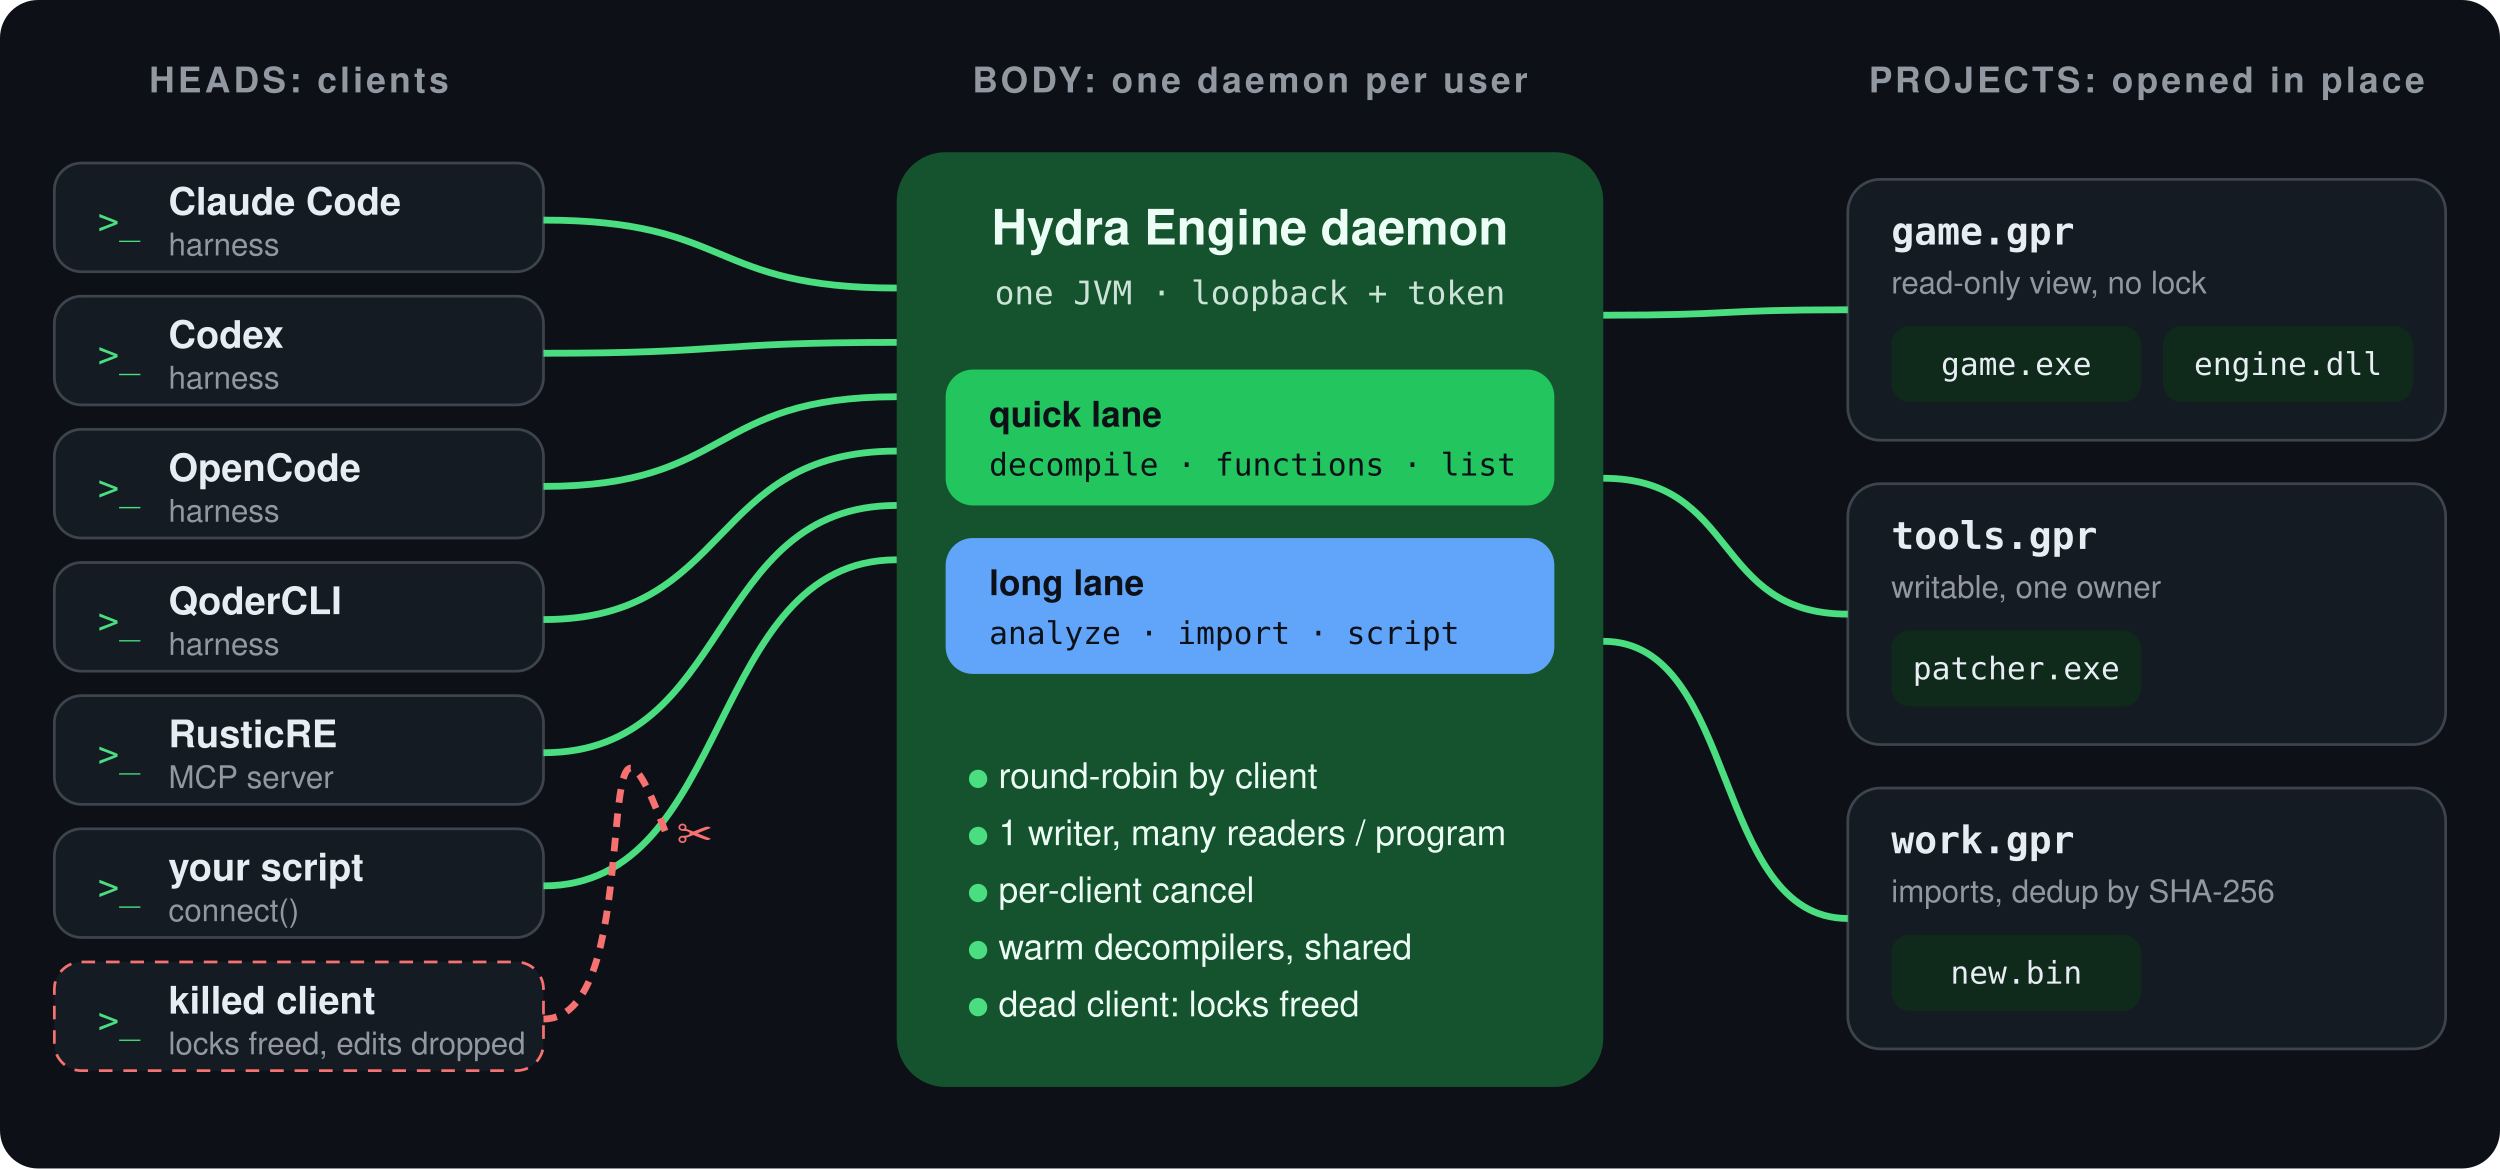
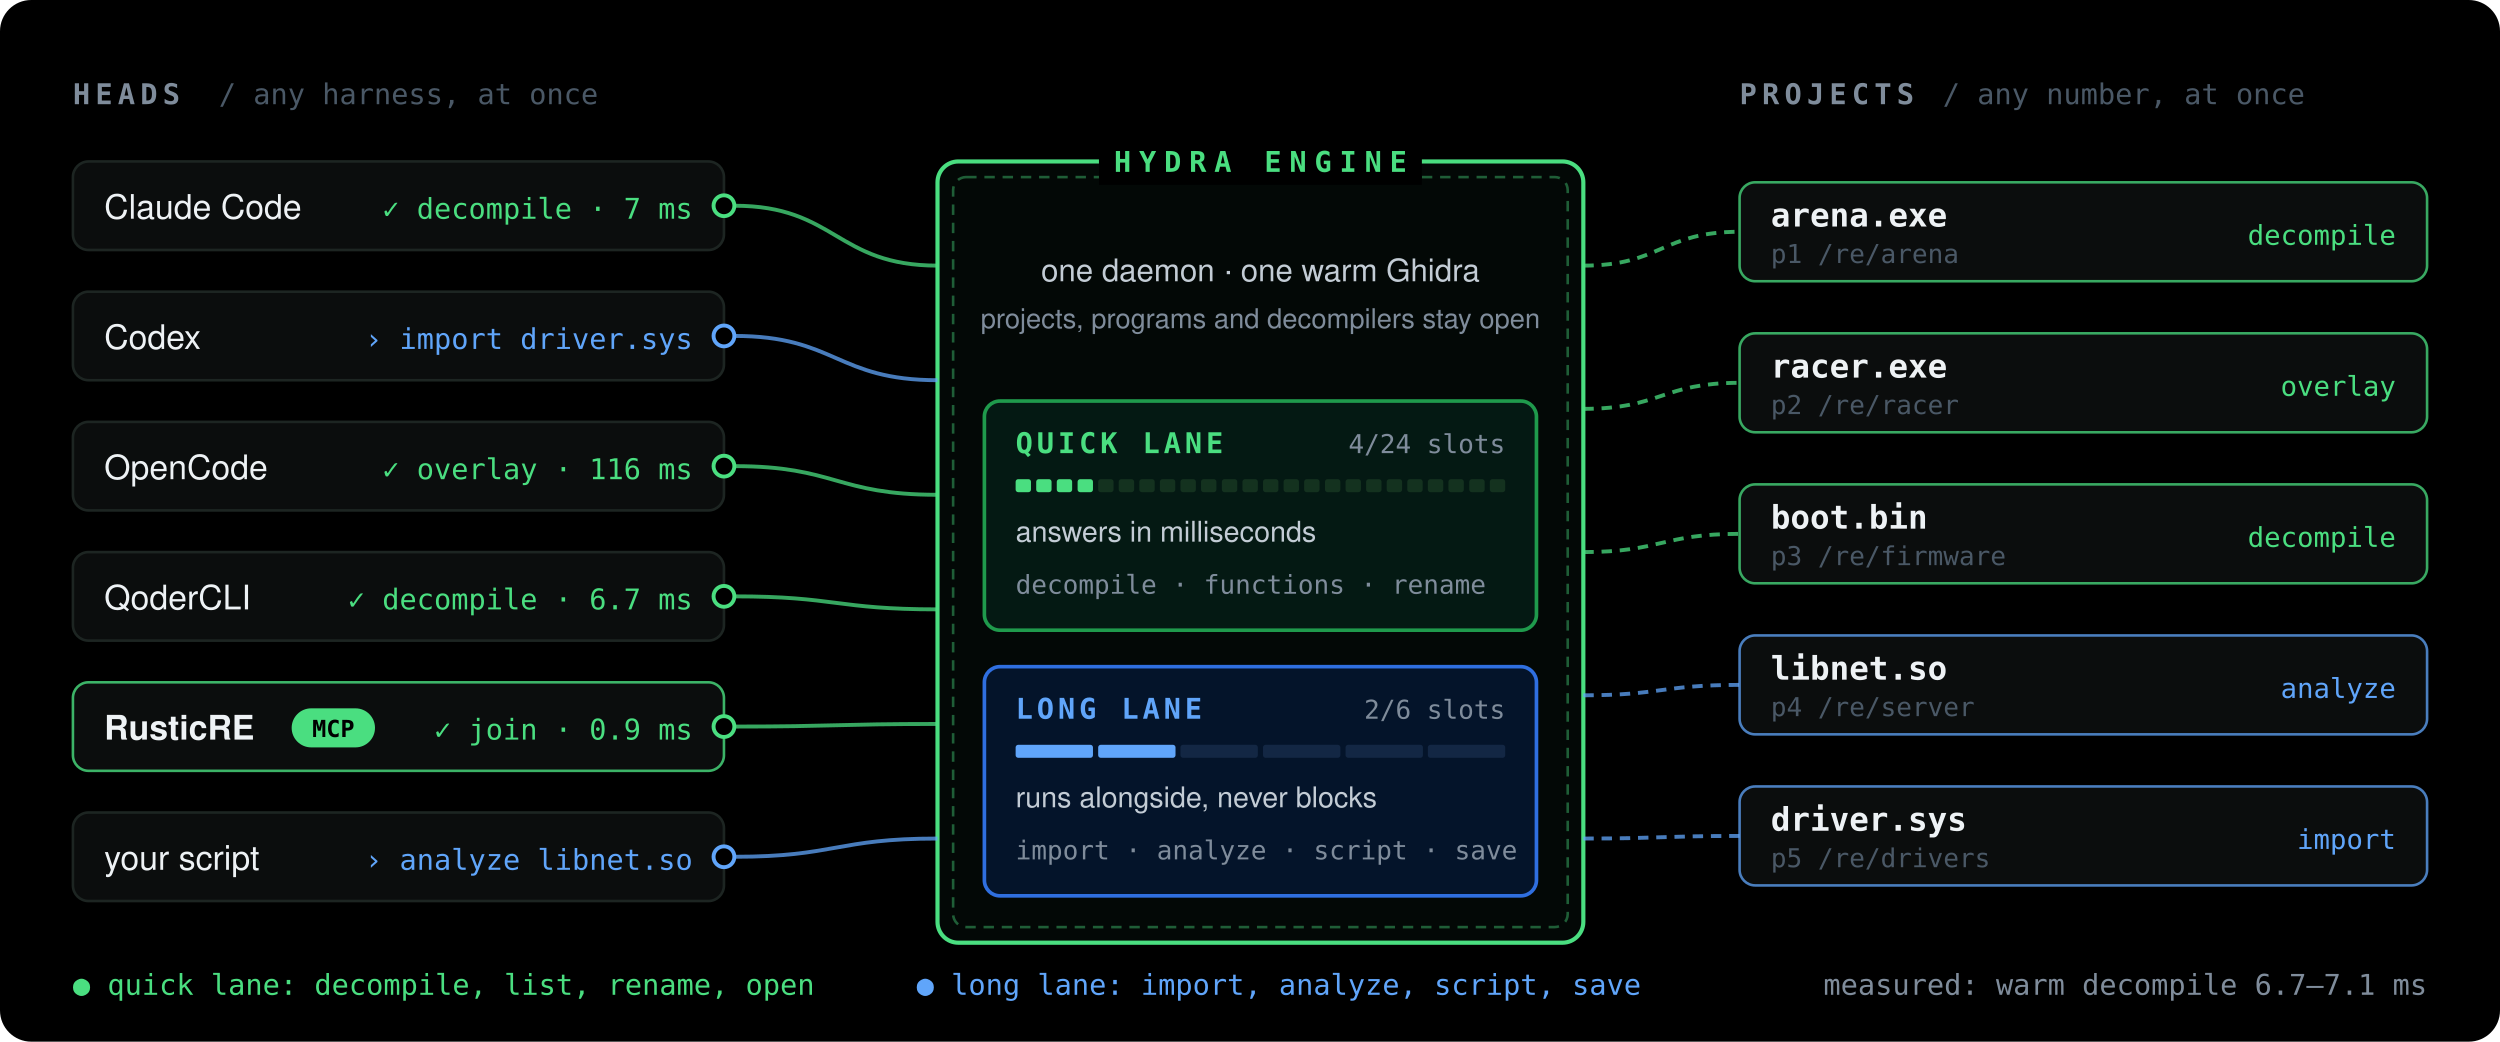
- <svg xmlns="http://www.w3.org/2000/svg" viewBox="0 0 920 430" width="920" height="430">
-   <rect width="920" height="430" rx="14" fill="#0d1117" />
-   <text x="110" y="34" text-anchor="middle" font-family="ui-sans-serif,-apple-system,'Segoe UI',Helvetica,Arial,sans-serif" font-size="13" font-weight="700" letter-spacing="1.2" fill="#9198a1">HEADS: clients</text>
-   <text x="460" y="34" text-anchor="middle" font-family="ui-sans-serif,-apple-system,'Segoe UI',Helvetica,Arial,sans-serif" font-size="13" font-weight="700" letter-spacing="1.2" fill="#9198a1">BODY: one daemon per user</text>
-   <text x="790" y="34" text-anchor="middle" font-family="ui-sans-serif,-apple-system,'Segoe UI',Helvetica,Arial,sans-serif" font-size="13" font-weight="700" letter-spacing="1.2" fill="#9198a1">PROJECTS: opened in place</text>
-   <rect x="330" y="56" width="260" height="344" rx="18" fill="#14532d" />
-   <text x="460.0" y="90" text-anchor="middle" font-family="ui-sans-serif,-apple-system,'Segoe UI',Helvetica,Arial,sans-serif" font-size="18" font-weight="700" fill="#ecfdf5">Hydra Engine daemon</text>
-   <text x="460.0" y="112" text-anchor="middle" font-family="ui-monospace,SFMono-Regular,'Cascadia Code',Consolas,monospace" font-size="12" fill="#ecfdf5" opacity=".85">one JVM · loopback + token</text>
-   <rect x="348" y="136" width="224" height="50" rx="10" fill="#22c55e" />
-   <text x="364" y="157" font-family="ui-sans-serif,-apple-system,'Segoe UI',Helvetica,Arial,sans-serif" font-size="13" font-weight="700" fill="#0d1117">quick lane</text>
-   <text x="364" y="175" font-family="ui-monospace,SFMono-Regular,'Cascadia Code',Consolas,monospace" font-size="11.5" fill="#0d1117">decompile · functions · list</text>
-   <rect x="348" y="198" width="224" height="50" rx="10" fill="#60a5fa" />
-   <text x="364" y="219" font-family="ui-sans-serif,-apple-system,'Segoe UI',Helvetica,Arial,sans-serif" font-size="13" font-weight="700" fill="#0d1117">long lane</text>
-   <text x="364" y="237" font-family="ui-monospace,SFMono-Regular,'Cascadia Code',Consolas,monospace" font-size="11.5" fill="#0d1117">analyze · import · script</text>
-   <text x="356" y="290" font-family="ui-sans-serif,-apple-system,'Segoe UI',Helvetica,Arial,sans-serif" font-size="13" fill="#ecfdf5">
-     <tspan fill="#4ade80">●</tspan> round-robin by client</text>
-   <text x="356" y="311" font-family="ui-sans-serif,-apple-system,'Segoe UI',Helvetica,Arial,sans-serif" font-size="13" fill="#ecfdf5">
-     <tspan fill="#4ade80">●</tspan> 1 writer, many readers / program</text>
-   <text x="356" y="332" font-family="ui-sans-serif,-apple-system,'Segoe UI',Helvetica,Arial,sans-serif" font-size="13" fill="#ecfdf5">
-     <tspan fill="#4ade80">●</tspan> per-client cancel</text>
-   <text x="356" y="353" font-family="ui-sans-serif,-apple-system,'Segoe UI',Helvetica,Arial,sans-serif" font-size="13" fill="#ecfdf5">
-     <tspan fill="#4ade80">●</tspan> warm decompilers, shared</text>
-   <text x="356" y="374" font-family="ui-sans-serif,-apple-system,'Segoe UI',Helvetica,Arial,sans-serif" font-size="13" fill="#ecfdf5">
-     <tspan fill="#4ade80">●</tspan> dead client: locks freed</text>
-   <rect x="20" y="60" width="180" height="40" rx="10" fill="#151b23" stroke="#3d444d" />
-   <text x="36" y="86" font-family="ui-monospace,SFMono-Regular,'Cascadia Code',Consolas,monospace" font-size="13" fill="#4ade80">&gt;_</text>
-   <text x="62" y="79" font-family="ui-sans-serif,-apple-system,'Segoe UI',Helvetica,Arial,sans-serif" font-size="14" font-weight="600" fill="#e6edf3">Claude Code</text>
-   <text x="62" y="94" font-family="ui-sans-serif,-apple-system,'Segoe UI',Helvetica,Arial,sans-serif" font-size="11.5" fill="#9198a1">harness</text>
-   <path d="M200 81 C270 81 260 106 330 106" fill="none" stroke="#4ade80" stroke-width="2.5" />
-   <rect x="20" y="109" width="180" height="40" rx="10" fill="#151b23" stroke="#3d444d" />
-   <text x="36" y="135" font-family="ui-monospace,SFMono-Regular,'Cascadia Code',Consolas,monospace" font-size="13" fill="#4ade80">&gt;_</text>
-   <text x="62" y="128" font-family="ui-sans-serif,-apple-system,'Segoe UI',Helvetica,Arial,sans-serif" font-size="14" font-weight="600" fill="#e6edf3">Codex</text>
-   <text x="62" y="143" font-family="ui-sans-serif,-apple-system,'Segoe UI',Helvetica,Arial,sans-serif" font-size="11.5" fill="#9198a1">harness</text>
-   <path d="M200 130 C270 130 260 126 330 126" fill="none" stroke="#4ade80" stroke-width="2.5" />
-   <rect x="20" y="158" width="180" height="40" rx="10" fill="#151b23" stroke="#3d444d" />
-   <text x="36" y="184" font-family="ui-monospace,SFMono-Regular,'Cascadia Code',Consolas,monospace" font-size="13" fill="#4ade80">&gt;_</text>
-   <text x="62" y="177" font-family="ui-sans-serif,-apple-system,'Segoe UI',Helvetica,Arial,sans-serif" font-size="14" font-weight="600" fill="#e6edf3">OpenCode</text>
-   <text x="62" y="192" font-family="ui-sans-serif,-apple-system,'Segoe UI',Helvetica,Arial,sans-serif" font-size="11.5" fill="#9198a1">harness</text>
-   <path d="M200 179 C270 179 260 146 330 146" fill="none" stroke="#4ade80" stroke-width="2.5" />
-   <rect x="20" y="207" width="180" height="40" rx="10" fill="#151b23" stroke="#3d444d" />
-   <text x="36" y="233" font-family="ui-monospace,SFMono-Regular,'Cascadia Code',Consolas,monospace" font-size="13" fill="#4ade80">&gt;_</text>
-   <text x="62" y="226" font-family="ui-sans-serif,-apple-system,'Segoe UI',Helvetica,Arial,sans-serif" font-size="14" font-weight="600" fill="#e6edf3">QoderCLI</text>
-   <text x="62" y="241" font-family="ui-sans-serif,-apple-system,'Segoe UI',Helvetica,Arial,sans-serif" font-size="11.5" fill="#9198a1">harness</text>
-   <path d="M200 228 C270 228 260 166 330 166" fill="none" stroke="#4ade80" stroke-width="2.5" />
-   <rect x="20" y="256" width="180" height="40" rx="10" fill="#151b23" stroke="#3d444d" />
-   <text x="36" y="282" font-family="ui-monospace,SFMono-Regular,'Cascadia Code',Consolas,monospace" font-size="13" fill="#4ade80">&gt;_</text>
-   <text x="62" y="275" font-family="ui-sans-serif,-apple-system,'Segoe UI',Helvetica,Arial,sans-serif" font-size="14" font-weight="600" fill="#e6edf3">RusticRE</text>
-   <text x="62" y="290" font-family="ui-sans-serif,-apple-system,'Segoe UI',Helvetica,Arial,sans-serif" font-size="11.5" fill="#9198a1">MCP server</text>
-   <path d="M200 277 C270 277 260 186 330 186" fill="none" stroke="#4ade80" stroke-width="2.5" />
-   <rect x="20" y="305" width="180" height="40" rx="10" fill="#151b23" stroke="#3d444d" />
-   <text x="36" y="331" font-family="ui-monospace,SFMono-Regular,'Cascadia Code',Consolas,monospace" font-size="13" fill="#4ade80">&gt;_</text>
-   <text x="62" y="324" font-family="ui-sans-serif,-apple-system,'Segoe UI',Helvetica,Arial,sans-serif" font-size="14" font-weight="600" fill="#e6edf3">your script</text>
-   <text x="62" y="339" font-family="ui-sans-serif,-apple-system,'Segoe UI',Helvetica,Arial,sans-serif" font-size="11.5" fill="#9198a1">connect()</text>
-   <path d="M200 326 C270 326 260 206 330 206" fill="none" stroke="#4ade80" stroke-width="2.5" />
-   <rect x="20" y="354" width="180" height="40" rx="10" fill="#151b23" stroke="#f87171" stroke-dasharray="5 4" />
-   <text x="36" y="380" font-family="ui-monospace,SFMono-Regular,'Cascadia Code',Consolas,monospace" font-size="13" fill="#4ade80">&gt;_</text>
-   <text x="62" y="373" font-family="ui-sans-serif,-apple-system,'Segoe UI',Helvetica,Arial,sans-serif" font-size="14" font-weight="600" fill="#e6edf3">killed client</text>
-   <text x="62" y="388" font-family="ui-sans-serif,-apple-system,'Segoe UI',Helvetica,Arial,sans-serif" font-size="11.5" fill="#9198a1">locks freed, edits dropped</text>
-   <path d="M200 375 C240 375 215.0 226 245.0 306.5" fill="none" stroke="#f87171" stroke-width="2.5" stroke-dasharray="5 4" />
-   <text x="249.0" y="312.5" font-family="ui-sans-serif,-apple-system,'Segoe UI',Helvetica,Arial,sans-serif" font-size="16" fill="#f87171">✂</text>
-   <rect x="680" y="66" width="220" height="96" rx="12" fill="#151b23" stroke="#3d444d" />
-   <text x="696" y="90" font-family="ui-monospace,SFMono-Regular,'Cascadia Code',Consolas,monospace" font-size="14" font-weight="700" fill="#e6edf3">game.gpr</text>
-   <text x="696" y="108" font-family="ui-sans-serif,-apple-system,'Segoe UI',Helvetica,Arial,sans-serif" font-size="11.5" fill="#9198a1">read-only view, no lock</text>
-   <rect x="696" y="120" width="92" height="28" rx="7" fill="#0f2a1a" />
-   <text x="742" y="138" text-anchor="middle" font-family="ui-monospace,SFMono-Regular,'Cascadia Code',Consolas,monospace" font-size="11.5" fill="#e6edf3">game.exe</text>
-   <rect x="796" y="120" width="92" height="28" rx="7" fill="#0f2a1a" />
-   <text x="842" y="138" text-anchor="middle" font-family="ui-monospace,SFMono-Regular,'Cascadia Code',Consolas,monospace" font-size="11.5" fill="#e6edf3">engine.dll</text>
-   <path d="M590 116 C640 116 630 114.0 680 114.0" fill="none" stroke="#4ade80" stroke-width="2.5" />
-   <rect x="680" y="178" width="220" height="96" rx="12" fill="#151b23" stroke="#3d444d" />
-   <text x="696" y="202" font-family="ui-monospace,SFMono-Regular,'Cascadia Code',Consolas,monospace" font-size="14" font-weight="700" fill="#e6edf3">tools.gpr</text>
-   <text x="696" y="220" font-family="ui-sans-serif,-apple-system,'Segoe UI',Helvetica,Arial,sans-serif" font-size="11.5" fill="#9198a1">writable, one owner</text>
-   <rect x="696" y="232" width="92" height="28" rx="7" fill="#0f2a1a" />
-   <text x="742" y="250" text-anchor="middle" font-family="ui-monospace,SFMono-Regular,'Cascadia Code',Consolas,monospace" font-size="11.5" fill="#e6edf3">patcher.exe</text>
-   <path d="M590 176 C640 176 630 226.0 680 226.0" fill="none" stroke="#4ade80" stroke-width="2.5" />
-   <rect x="680" y="290" width="220" height="96" rx="12" fill="#151b23" stroke="#3d444d" />
-   <text x="696" y="314" font-family="ui-monospace,SFMono-Regular,'Cascadia Code',Consolas,monospace" font-size="14" font-weight="700" fill="#e6edf3">work.gpr</text>
-   <text x="696" y="332" font-family="ui-sans-serif,-apple-system,'Segoe UI',Helvetica,Arial,sans-serif" font-size="11.5" fill="#9198a1">imports, dedup by SHA-256</text>
-   <rect x="696" y="344" width="92" height="28" rx="7" fill="#0f2a1a" />
-   <text x="742" y="362" text-anchor="middle" font-family="ui-monospace,SFMono-Regular,'Cascadia Code',Consolas,monospace" font-size="11.5" fill="#e6edf3">new.bin</text>
-   <path d="M590 236 C640 236 630 338.0 680 338.0" fill="none" stroke="#4ade80" stroke-width="2.5" />
+ <svg xmlns="http://www.w3.org/2000/svg" viewBox="0 0 960 400" width="960" height="400">
+   <rect width="960" height="400" rx="12" fill="#000000" />
+   <text x="28" y="40" font-family="ui-monospace,SFMono-Regular,'Cascadia Code',Consolas,monospace" font-size="11" font-weight="600" fill="#7f8c9b" text-anchor="start" letter-spacing="2">HEADS</text>
+   <text x="84" y="40" font-family="ui-monospace,SFMono-Regular,'Cascadia Code',Consolas,monospace" font-size="11" font-weight="400" fill="#4a5866" text-anchor="start" letter-spacing="0">/ any harness, at once</text>
+   <text x="668" y="40" font-family="ui-monospace,SFMono-Regular,'Cascadia Code',Consolas,monospace" font-size="11" font-weight="600" fill="#7f8c9b" text-anchor="start" letter-spacing="2">PROJECTS</text>
+   <text x="746" y="40" font-family="ui-monospace,SFMono-Regular,'Cascadia Code',Consolas,monospace" font-size="11" font-weight="400" fill="#4a5866" text-anchor="start" letter-spacing="0">/ any number, at once</text>
+   <rect x="360" y="62" width="248" height="300" rx="8" fill="#030806" stroke="#4ade80" stroke-width="1.6" />
+   <rect x="366" y="68" width="236" height="288" rx="5" fill="none" stroke="#4ade80" stroke-opacity="0.4" stroke-dasharray="4 3" />
+   <rect x="422.0" y="53" width="124" height="18" fill="#000000" />
+   <text x="484.0" y="66" font-family="ui-monospace,SFMono-Regular,'Cascadia Code',Consolas,monospace" font-size="11" font-weight="700" fill="#4ade80" text-anchor="middle" letter-spacing="3">HYDRA ENGINE</text>
+   <text x="484.0" y="108" font-family="ui-sans-serif,-apple-system,'Segoe UI',Helvetica,Arial,sans-serif" font-size="12" font-weight="400" fill="#c3ccd5" text-anchor="middle" letter-spacing="0">one daemon · one warm Ghidra</text>
+   <text x="484.0" y="126" font-family="ui-sans-serif,-apple-system,'Segoe UI',Helvetica,Arial,sans-serif" font-size="10.5" font-weight="400" fill="#7f8c9b" text-anchor="middle" letter-spacing="0">projects, programs and decompilers stay open</text>
+   <rect x="378" y="154" width="212" height="88" rx="6" fill="#041913" stroke="#1f9a4c" stroke-width="1.4" />
+   <text x="390" y="174" font-family="ui-monospace,SFMono-Regular,'Cascadia Code',Consolas,monospace" font-size="11" font-weight="700" fill="#4ade80" text-anchor="start" letter-spacing="1.5">QUICK LANE</text>
+   <text x="578" y="174" font-family="ui-monospace,SFMono-Regular,'Cascadia Code',Consolas,monospace" font-size="10" font-weight="400" fill="#7f8c9b" text-anchor="end" letter-spacing="0">4/24 slots</text>
+   <rect x="390.0" y="184" width="5.9" height="5" rx="1" fill="#4ade80" />
+   <rect x="397.9" y="184" width="5.9" height="5" rx="1" fill="#4ade80" />
+   <rect x="405.8" y="184" width="5.9" height="5" rx="1" fill="#4ade80" />
+   <rect x="413.8" y="184" width="5.9" height="5" rx="1" fill="#4ade80" />
+   <rect x="421.7" y="184" width="5.9" height="5" rx="1" fill="#14321f" />
+   <rect x="429.6" y="184" width="5.9" height="5" rx="1" fill="#14321f" />
+   <rect x="437.5" y="184" width="5.9" height="5" rx="1" fill="#14321f" />
+   <rect x="445.4" y="184" width="5.9" height="5" rx="1" fill="#14321f" />
+   <rect x="453.3" y="184" width="5.9" height="5" rx="1" fill="#14321f" />
+   <rect x="461.2" y="184" width="5.9" height="5" rx="1" fill="#14321f" />
+   <rect x="469.2" y="184" width="5.9" height="5" rx="1" fill="#14321f" />
+   <rect x="477.1" y="184" width="5.9" height="5" rx="1" fill="#14321f" />
+   <rect x="485.0" y="184" width="5.9" height="5" rx="1" fill="#14321f" />
+   <rect x="492.9" y="184" width="5.9" height="5" rx="1" fill="#14321f" />
+   <rect x="500.8" y="184" width="5.9" height="5" rx="1" fill="#14321f" />
+   <rect x="508.8" y="184" width="5.9" height="5" rx="1" fill="#14321f" />
+   <rect x="516.7" y="184" width="5.9" height="5" rx="1" fill="#14321f" />
+   <rect x="524.6" y="184" width="5.9" height="5" rx="1" fill="#14321f" />
+   <rect x="532.5" y="184" width="5.9" height="5" rx="1" fill="#14321f" />
+   <rect x="540.4" y="184" width="5.9" height="5" rx="1" fill="#14321f" />
+   <rect x="548.3" y="184" width="5.9" height="5" rx="1" fill="#14321f" />
+   <rect x="556.2" y="184" width="5.9" height="5" rx="1" fill="#14321f" />
+   <rect x="564.2" y="184" width="5.9" height="5" rx="1" fill="#14321f" />
+   <rect x="572.1" y="184" width="5.9" height="5" rx="1" fill="#14321f" />
+   <text x="390" y="208" font-family="ui-sans-serif,-apple-system,'Segoe UI',Helvetica,Arial,sans-serif" font-size="11" font-weight="400" fill="#c3ccd5" text-anchor="start" letter-spacing="0">answers in milliseconds</text>
+   <text x="390" y="228" font-family="ui-monospace,SFMono-Regular,'Cascadia Code',Consolas,monospace" font-size="10" font-weight="400" fill="#7f8c9b" text-anchor="start" letter-spacing="0">decompile · functions · rename</text>
+   <rect x="378" y="256" width="212" height="88" rx="6" fill="#04142a" stroke="#2f6fe0" stroke-width="1.4" />
+   <text x="390" y="276" font-family="ui-monospace,SFMono-Regular,'Cascadia Code',Consolas,monospace" font-size="11" font-weight="700" fill="#60a5fa" text-anchor="start" letter-spacing="1.5">LONG LANE</text>
+   <text x="578" y="276" font-family="ui-monospace,SFMono-Regular,'Cascadia Code',Consolas,monospace" font-size="10" font-weight="400" fill="#7f8c9b" text-anchor="end" letter-spacing="0">2/6 slots</text>
+   <rect x="390.0" y="286" width="29.7" height="5" rx="1" fill="#60a5fa" />
+   <rect x="421.7" y="286" width="29.7" height="5" rx="1" fill="#60a5fa" />
+   <rect x="453.3" y="286" width="29.7" height="5" rx="1" fill="#132744" />
+   <rect x="485.0" y="286" width="29.7" height="5" rx="1" fill="#132744" />
+   <rect x="516.7" y="286" width="29.7" height="5" rx="1" fill="#132744" />
+   <rect x="548.3" y="286" width="29.7" height="5" rx="1" fill="#132744" />
+   <text x="390" y="310" font-family="ui-sans-serif,-apple-system,'Segoe UI',Helvetica,Arial,sans-serif" font-size="11" font-weight="400" fill="#c3ccd5" text-anchor="start" letter-spacing="0">runs alongside, never blocks</text>
+   <text x="390" y="330" font-family="ui-monospace,SFMono-Regular,'Cascadia Code',Consolas,monospace" font-size="10" font-weight="400" fill="#7f8c9b" text-anchor="start" letter-spacing="0">import · analyze · script · save</text>
+   <rect x="28" y="62" width="250" height="34" rx="6" fill="#0b0d0d" stroke="#1d2522" stroke-opacity="1" />
+   <text x="40" y="84" font-family="ui-sans-serif,-apple-system,'Segoe UI',Helvetica,Arial,sans-serif" font-size="13" font-weight="400" fill="#eef2f5" text-anchor="start" letter-spacing="0">Claude Code</text>
+   <text x="266" y="84" font-family="ui-monospace,SFMono-Regular,'Cascadia Code',Consolas,monospace" font-size="11" font-weight="400" fill="#4ade80" text-anchor="end" letter-spacing="0">✓ decompile · 7 ms</text>
+   <circle cx="278" cy="79.0" r="4" fill="#000000" stroke="#4ade80" stroke-width="1.5" />
+   <rect x="28" y="112" width="250" height="34" rx="6" fill="#0b0d0d" stroke="#1d2522" stroke-opacity="1" />
+   <text x="40" y="134" font-family="ui-sans-serif,-apple-system,'Segoe UI',Helvetica,Arial,sans-serif" font-size="13" font-weight="400" fill="#eef2f5" text-anchor="start" letter-spacing="0">Codex</text>
+   <text x="266" y="134" font-family="ui-monospace,SFMono-Regular,'Cascadia Code',Consolas,monospace" font-size="11" font-weight="400" fill="#60a5fa" text-anchor="end" letter-spacing="0">› import driver.sys</text>
+   <circle cx="278" cy="129.0" r="4" fill="#000000" stroke="#60a5fa" stroke-width="1.5" />
+   <rect x="28" y="162" width="250" height="34" rx="6" fill="#0b0d0d" stroke="#1d2522" stroke-opacity="1" />
+   <text x="40" y="184" font-family="ui-sans-serif,-apple-system,'Segoe UI',Helvetica,Arial,sans-serif" font-size="13" font-weight="400" fill="#eef2f5" text-anchor="start" letter-spacing="0">OpenCode</text>
+   <text x="266" y="184" font-family="ui-monospace,SFMono-Regular,'Cascadia Code',Consolas,monospace" font-size="11" font-weight="400" fill="#4ade80" text-anchor="end" letter-spacing="0">✓ overlay · 116 ms</text>
+   <circle cx="278" cy="179.0" r="4" fill="#000000" stroke="#4ade80" stroke-width="1.5" />
+   <rect x="28" y="212" width="250" height="34" rx="6" fill="#0b0d0d" stroke="#1d2522" stroke-opacity="1" />
+   <text x="40" y="234" font-family="ui-sans-serif,-apple-system,'Segoe UI',Helvetica,Arial,sans-serif" font-size="13" font-weight="400" fill="#eef2f5" text-anchor="start" letter-spacing="0">QoderCLI</text>
+   <text x="266" y="234" font-family="ui-monospace,SFMono-Regular,'Cascadia Code',Consolas,monospace" font-size="11" font-weight="400" fill="#4ade80" text-anchor="end" letter-spacing="0">✓ decompile · 6.7 ms</text>
+   <circle cx="278" cy="229.0" r="4" fill="#000000" stroke="#4ade80" stroke-width="1.5" />
+   <rect x="28" y="262" width="250" height="34" rx="6" fill="#0b0d0d" stroke="#4ade80" stroke-opacity="0.8" />
+   <text x="40" y="284" font-family="ui-sans-serif,-apple-system,'Segoe UI',Helvetica,Arial,sans-serif" font-size="13" font-weight="600" fill="#eef2f5" text-anchor="start" letter-spacing="0">RusticRE</text>
+   <rect x="112" y="272" width="32" height="15" rx="7.5" fill="#4ade80" />
+   <text x="128" y="283" font-family="ui-monospace,SFMono-Regular,'Cascadia Code',Consolas,monospace" font-size="9" font-weight="700" fill="#000000" text-anchor="middle" letter-spacing="0">MCP</text>
+   <text x="266" y="284" font-family="ui-monospace,SFMono-Regular,'Cascadia Code',Consolas,monospace" font-size="11" font-weight="400" fill="#4ade80" text-anchor="end" letter-spacing="0">✓ join · 0.9 ms</text>
+   <circle cx="278" cy="279.0" r="4" fill="#000000" stroke="#4ade80" stroke-width="1.5" />
+   <rect x="28" y="312" width="250" height="34" rx="6" fill="#0b0d0d" stroke="#1d2522" stroke-opacity="1" />
+   <text x="40" y="334" font-family="ui-sans-serif,-apple-system,'Segoe UI',Helvetica,Arial,sans-serif" font-size="13" font-weight="400" fill="#eef2f5" text-anchor="start" letter-spacing="0">your script</text>
+   <text x="266" y="334" font-family="ui-monospace,SFMono-Regular,'Cascadia Code',Consolas,monospace" font-size="11" font-weight="400" fill="#60a5fa" text-anchor="end" letter-spacing="0">› analyze libnet.so</text>
+   <circle cx="278" cy="329.0" r="4" fill="#000000" stroke="#60a5fa" stroke-width="1.5" />
+   <rect x="668" y="70" width="264" height="38" rx="6" fill="#0b0d0d" stroke="#4ade80" stroke-opacity="0.75" />
+   <text x="680" y="87" font-family="ui-monospace,SFMono-Regular,'Cascadia Code',Consolas,monospace" font-size="12.5" font-weight="600" fill="#eef2f5" text-anchor="start" letter-spacing="0">arena.exe</text>
+   <text x="680" y="101" font-family="ui-monospace,SFMono-Regular,'Cascadia Code',Consolas,monospace" font-size="10" font-weight="400" fill="#4a5866" text-anchor="start" letter-spacing="0">p1 /re/arena</text>
+   <text x="920" y="94" font-family="ui-monospace,SFMono-Regular,'Cascadia Code',Consolas,monospace" font-size="10.5" font-weight="400" fill="#4ade80" text-anchor="end" letter-spacing="0">decompile</text>
+   <rect x="668" y="128" width="264" height="38" rx="6" fill="#0b0d0d" stroke="#4ade80" stroke-opacity="0.75" />
+   <text x="680" y="145" font-family="ui-monospace,SFMono-Regular,'Cascadia Code',Consolas,monospace" font-size="12.5" font-weight="600" fill="#eef2f5" text-anchor="start" letter-spacing="0">racer.exe</text>
+   <text x="680" y="159" font-family="ui-monospace,SFMono-Regular,'Cascadia Code',Consolas,monospace" font-size="10" font-weight="400" fill="#4a5866" text-anchor="start" letter-spacing="0">p2 /re/racer</text>
+   <text x="920" y="152" font-family="ui-monospace,SFMono-Regular,'Cascadia Code',Consolas,monospace" font-size="10.5" font-weight="400" fill="#4ade80" text-anchor="end" letter-spacing="0">overlay</text>
+   <rect x="668" y="186" width="264" height="38" rx="6" fill="#0b0d0d" stroke="#4ade80" stroke-opacity="0.75" />
+   <text x="680" y="203" font-family="ui-monospace,SFMono-Regular,'Cascadia Code',Consolas,monospace" font-size="12.5" font-weight="600" fill="#eef2f5" text-anchor="start" letter-spacing="0">boot.bin</text>
+   <text x="680" y="217" font-family="ui-monospace,SFMono-Regular,'Cascadia Code',Consolas,monospace" font-size="10" font-weight="400" fill="#4a5866" text-anchor="start" letter-spacing="0">p3 /re/firmware</text>
+   <text x="920" y="210" font-family="ui-monospace,SFMono-Regular,'Cascadia Code',Consolas,monospace" font-size="10.5" font-weight="400" fill="#4ade80" text-anchor="end" letter-spacing="0">decompile</text>
+   <rect x="668" y="244" width="264" height="38" rx="6" fill="#0b0d0d" stroke="#60a5fa" stroke-opacity="0.75" />
+   <text x="680" y="261" font-family="ui-monospace,SFMono-Regular,'Cascadia Code',Consolas,monospace" font-size="12.5" font-weight="600" fill="#eef2f5" text-anchor="start" letter-spacing="0">libnet.so</text>
+   <text x="680" y="275" font-family="ui-monospace,SFMono-Regular,'Cascadia Code',Consolas,monospace" font-size="10" font-weight="400" fill="#4a5866" text-anchor="start" letter-spacing="0">p4 /re/server</text>
+   <text x="920" y="268" font-family="ui-monospace,SFMono-Regular,'Cascadia Code',Consolas,monospace" font-size="10.5" font-weight="400" fill="#60a5fa" text-anchor="end" letter-spacing="0">analyze</text>
+   <rect x="668" y="302" width="264" height="38" rx="6" fill="#0b0d0d" stroke="#60a5fa" stroke-opacity="0.75" />
+   <text x="680" y="319" font-family="ui-monospace,SFMono-Regular,'Cascadia Code',Consolas,monospace" font-size="12.5" font-weight="600" fill="#eef2f5" text-anchor="start" letter-spacing="0">driver.sys</text>
+   <text x="680" y="333" font-family="ui-monospace,SFMono-Regular,'Cascadia Code',Consolas,monospace" font-size="10" font-weight="400" fill="#4a5866" text-anchor="start" letter-spacing="0">p5 /re/drivers</text>
+   <text x="920" y="326" font-family="ui-monospace,SFMono-Regular,'Cascadia Code',Consolas,monospace" font-size="10.5" font-weight="400" fill="#60a5fa" text-anchor="end" letter-spacing="0">import</text>
+   <path d="M282.0,79.0 C321.0,79.0 321.0,102.0 360.0,102.0" fill="none" stroke="#4ade80" stroke-opacity="0.75" stroke-width="1.5" />
+   <path d="M282.0,129.0 C321.0,129.0 321.0,146.0 360.0,146.0" fill="none" stroke="#60a5fa" stroke-opacity="0.75" stroke-width="1.5" />
+   <path d="M282.0,179.0 C321.0,179.0 321.0,190.0 360.0,190.0" fill="none" stroke="#4ade80" stroke-opacity="0.75" stroke-width="1.5" />
+   <path d="M282.0,229.0 C321.0,229.0 321.0,234.0 360.0,234.0" fill="none" stroke="#4ade80" stroke-opacity="0.75" stroke-width="1.5" />
+   <path d="M282.0,279.0 C321.0,279.0 321.0,278.0 360.0,278.0" fill="none" stroke="#4ade80" stroke-opacity="0.75" stroke-width="1.5" />
+   <path d="M282.0,329.0 C321.0,329.0 321.0,322.0 360.0,322.0" fill="none" stroke="#60a5fa" stroke-opacity="0.75" stroke-width="1.5" />
+   <path d="M608.0,102.0 C638.0,102.0 638.0,89.0 668.0,89.0" fill="none" stroke="#4ade80" stroke-opacity="0.75" stroke-width="1.5" stroke-dasharray="4 3" />
+   <path d="M608.0,157.0 C638.0,157.0 638.0,147.0 668.0,147.0" fill="none" stroke="#4ade80" stroke-opacity="0.75" stroke-width="1.5" stroke-dasharray="4 3" />
+   <path d="M608.0,212.0 C638.0,212.0 638.0,205.0 668.0,205.0" fill="none" stroke="#4ade80" stroke-opacity="0.75" stroke-width="1.5" stroke-dasharray="4 3" />
+   <path d="M608.0,267.0 C638.0,267.0 638.0,263.0 668.0,263.0" fill="none" stroke="#60a5fa" stroke-opacity="0.75" stroke-width="1.5" stroke-dasharray="4 3" />
+   <path d="M608.0,322.0 C638.0,322.0 638.0,321.0 668.0,321.0" fill="none" stroke="#60a5fa" stroke-opacity="0.75" stroke-width="1.5" stroke-dasharray="4 3" />
+   <text x="28" y="382" font-family="ui-monospace,SFMono-Regular,'Cascadia Code',Consolas,monospace" font-size="11" font-weight="400" fill="#4ade80" text-anchor="start" letter-spacing="0">● quick lane: decompile, list, rename, open</text>
+   <text x="352" y="382" font-family="ui-monospace,SFMono-Regular,'Cascadia Code',Consolas,monospace" font-size="11" font-weight="400" fill="#60a5fa" text-anchor="start" letter-spacing="0">● long lane: import, analyze, script, save</text>
+   <text x="932" y="382" font-family="ui-monospace,SFMono-Regular,'Cascadia Code',Consolas,monospace" font-size="11" font-weight="400" fill="#7f8c9b" text-anchor="end" letter-spacing="0">measured: warm decompile 6.7–7.1 ms</text>
</svg>
